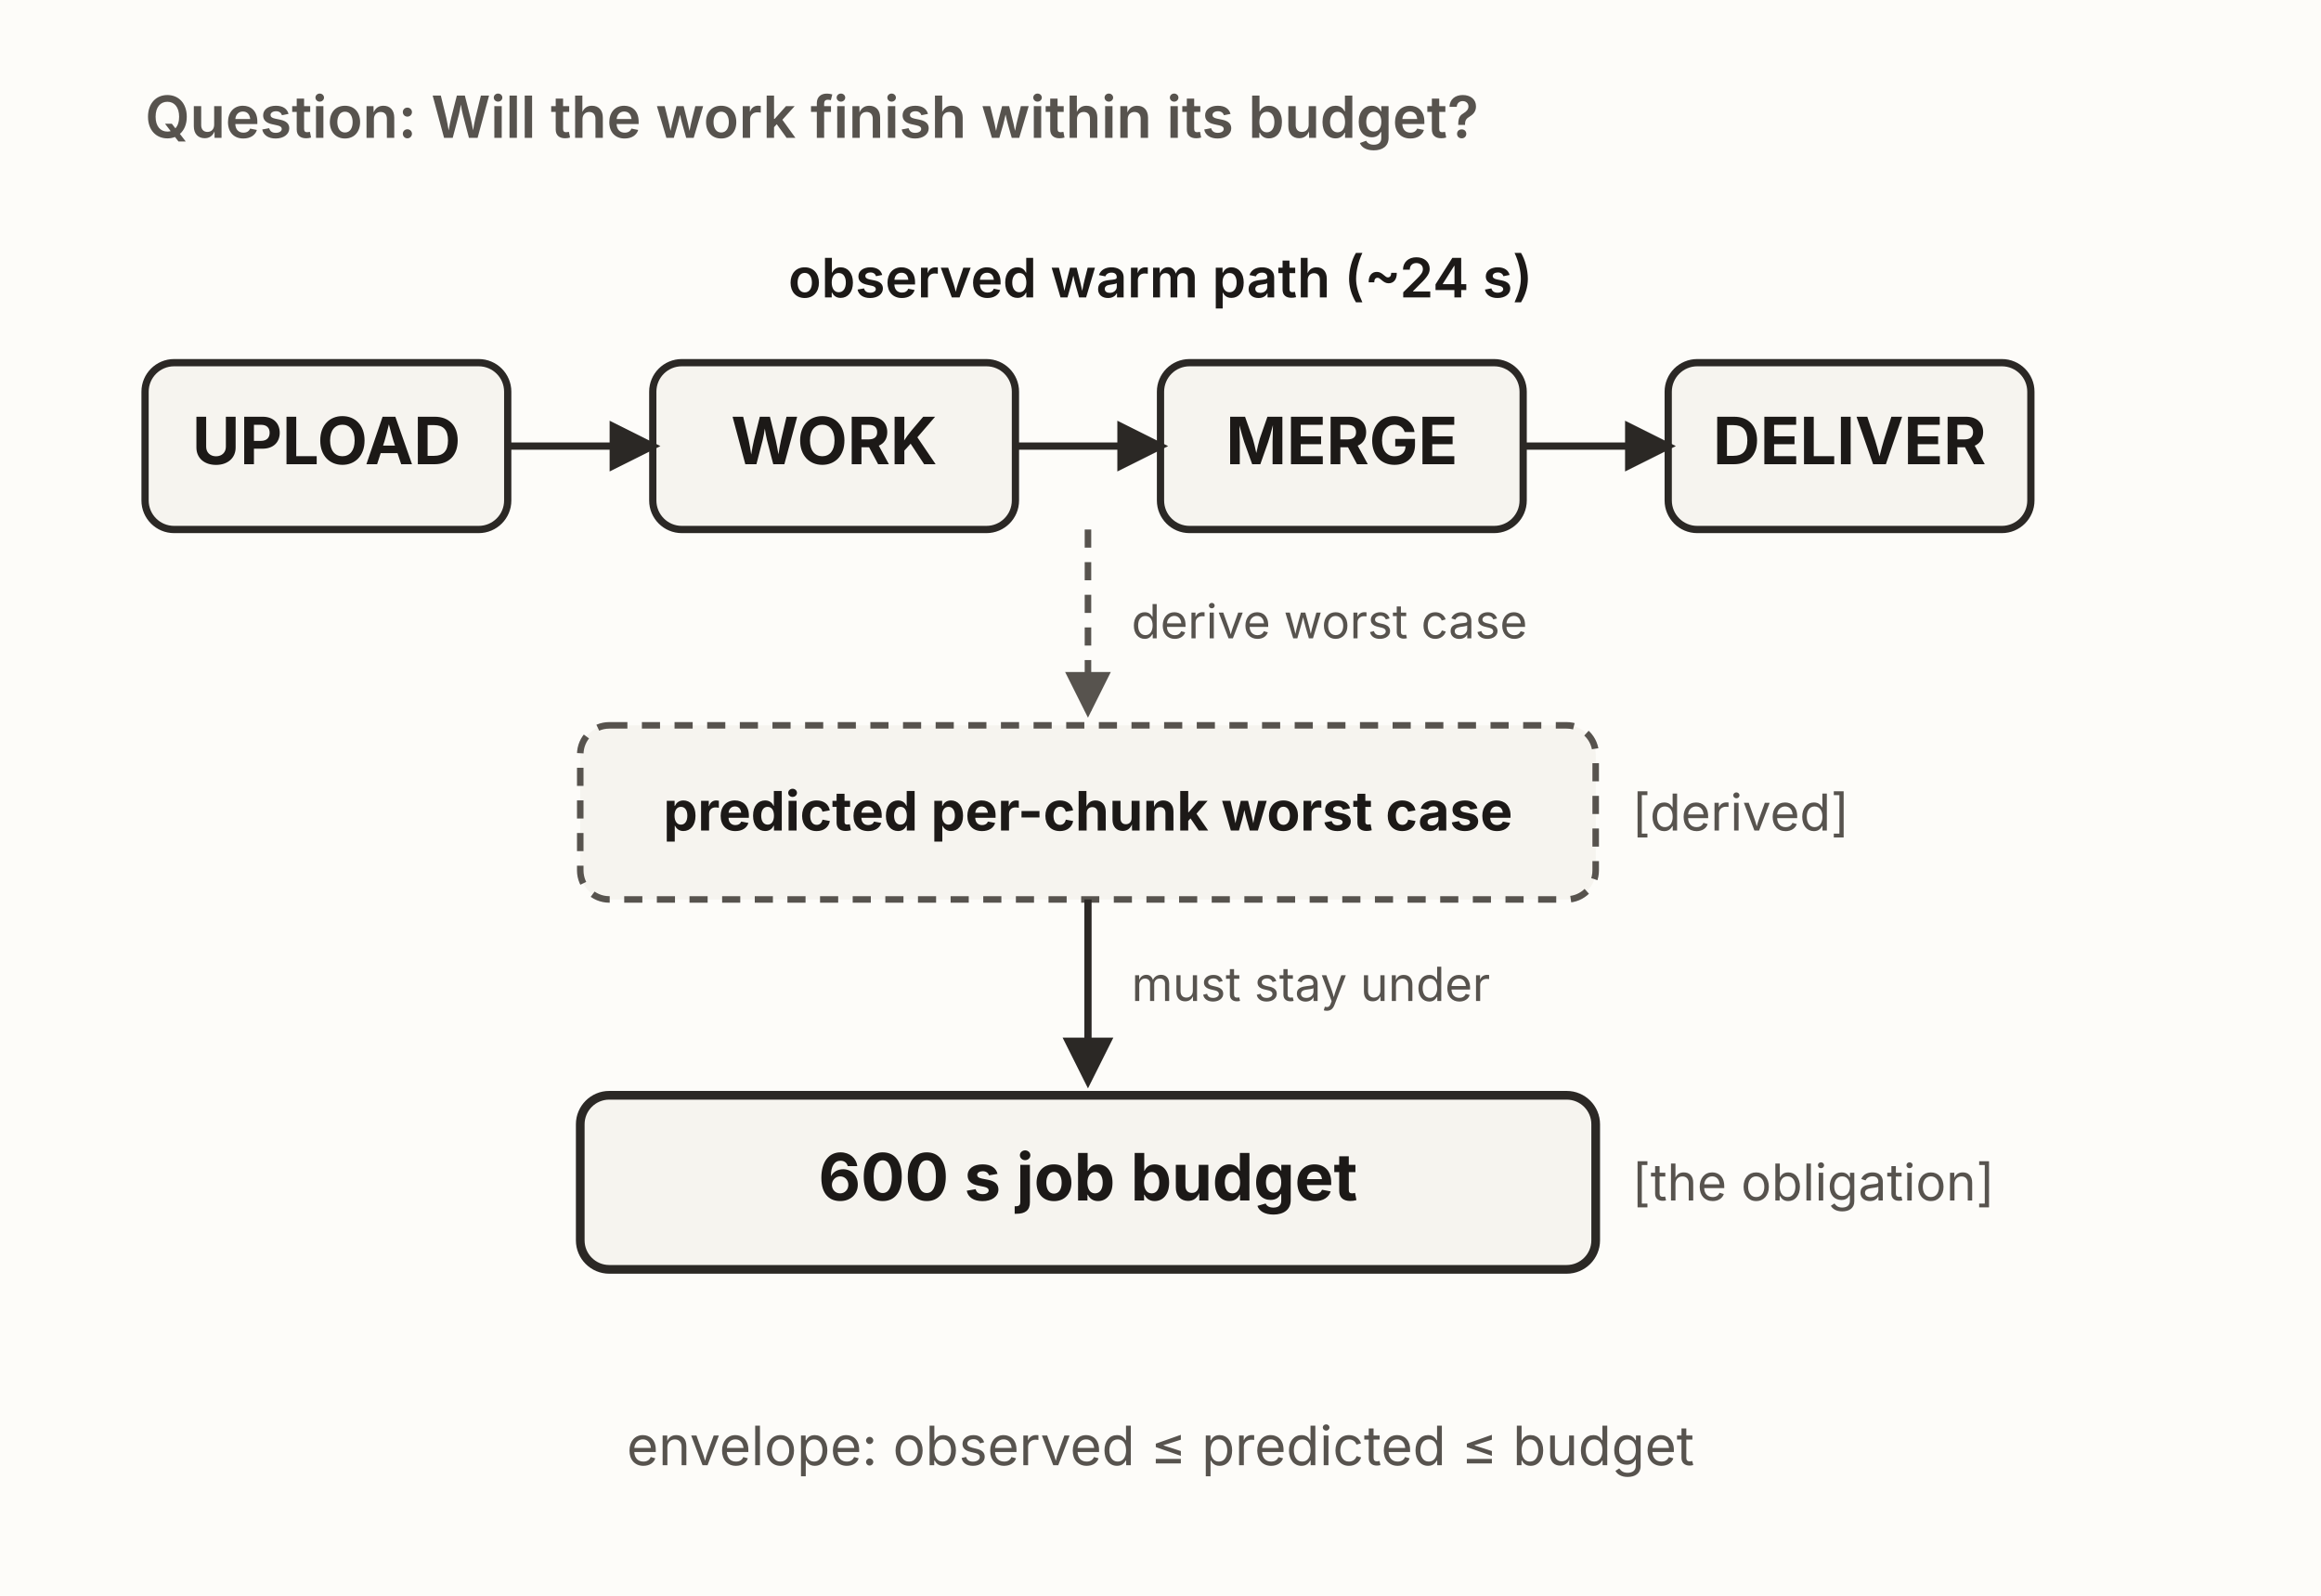
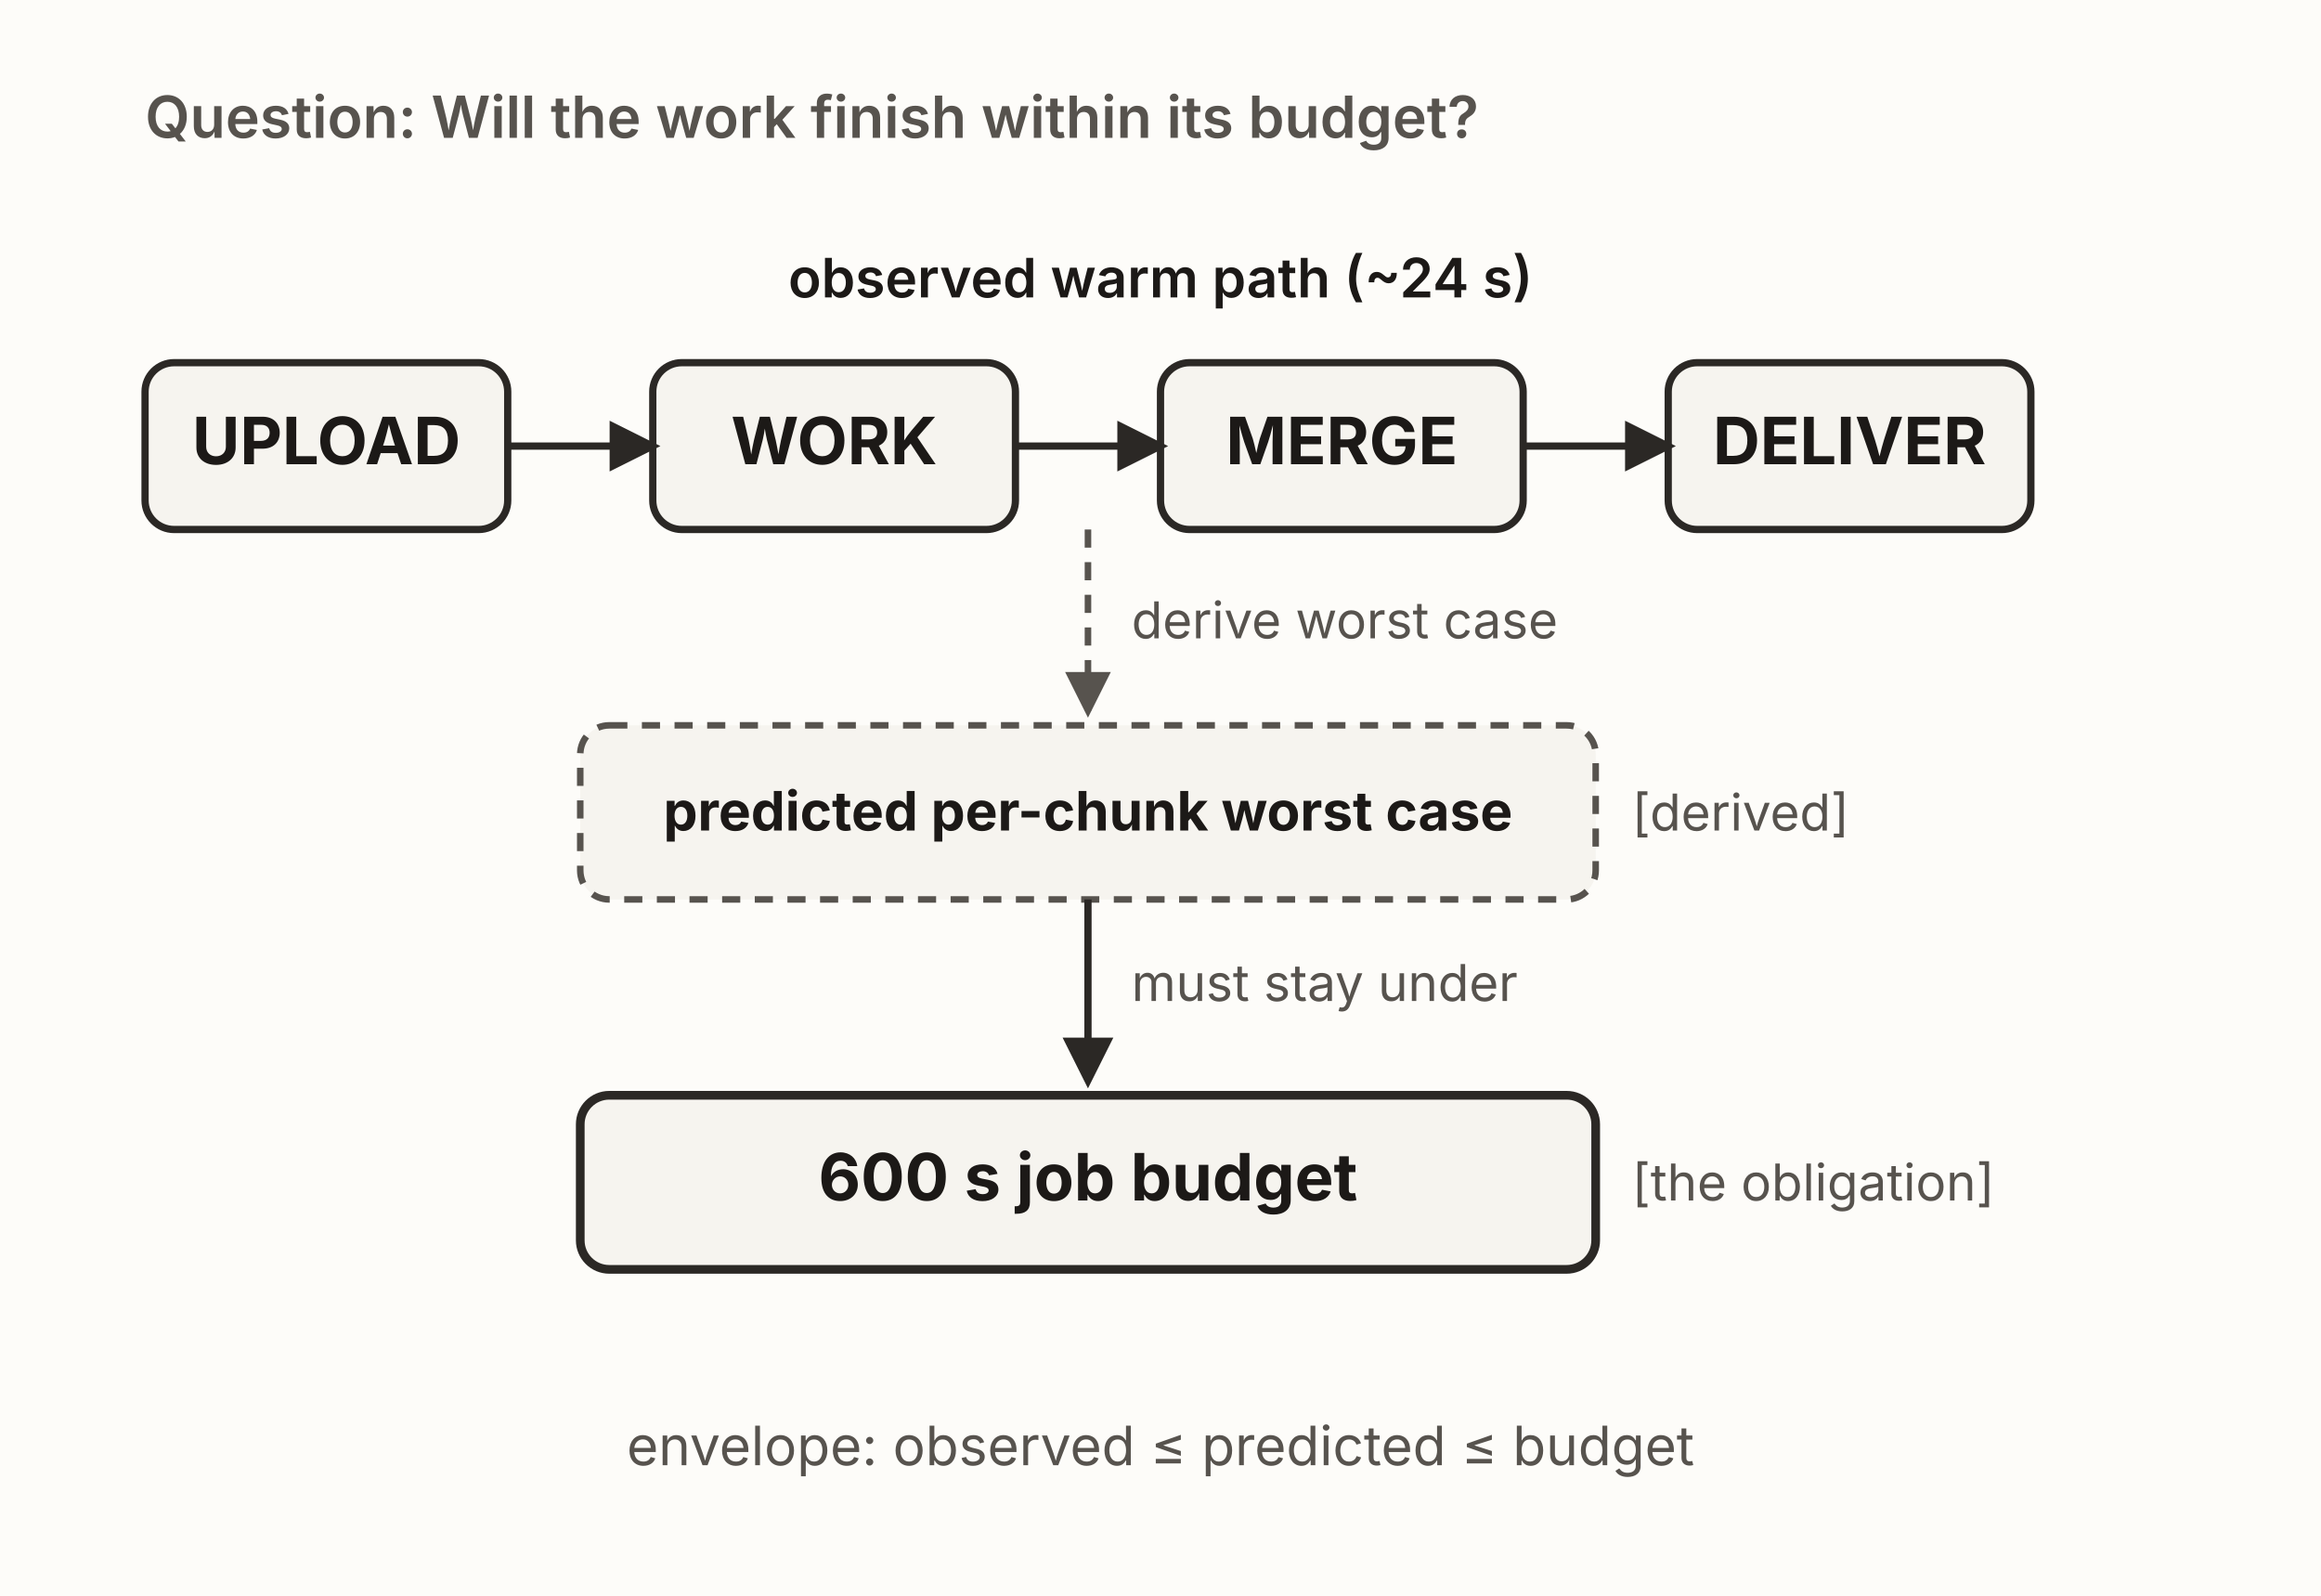
<svg xmlns="http://www.w3.org/2000/svg" viewBox="0 0 640 440" width="640" height="440" role="group" aria-labelledby="meTitle meDesc" font-family="'Source Sans 3', -apple-system, 'Segoe UI', sans-serif">
  <defs>
    <marker id="me-ar" viewBox="0 0 10 10" refX="8.5" refY="5" markerWidth="7" markerHeight="7" orient="auto">
      <path d="M0,0 L10,5 L0,10 z" fill="#2b2825" />
    </marker>
    <marker id="me-arM" viewBox="0 0 10 10" refX="8.5" refY="5" markerWidth="7" markerHeight="7" orient="auto">
      <path d="M0,0 L10,5 L0,10 z" fill="#57534e" />
    </marker>
  </defs>
  <rect x="0" y="0" width="640" height="440" fill="#fdfcf9" />
  <text x="40" y="38" font-size="16" font-weight="600" fill="#57534e">Question: Will the work finish within its budget?</text>
  <text x="320" y="82" text-anchor="middle" font-size="15" font-weight="600" fill="#1c1917">observed warm path (~24 s)</text>
  <rect x="40" y="100" width="100" height="46" rx="8" fill="#f6f4ef" stroke="#2b2825" stroke-width="2" />
  <text x="90" y="128" text-anchor="middle" font-size="18" font-weight="700" fill="#1c1917">UPLOAD</text>
  <rect x="180" y="100" width="100" height="46" rx="8" fill="#f6f4ef" stroke="#2b2825" stroke-width="2" />
  <text x="230" y="128" text-anchor="middle" font-size="18" font-weight="700" fill="#1c1917">WORK</text>
  <rect x="320" y="100" width="100" height="46" rx="8" fill="#f6f4ef" stroke="#2b2825" stroke-width="2" />
  <text x="370" y="128" text-anchor="middle" font-size="18" font-weight="700" fill="#1c1917">MERGE</text>
  <rect x="460" y="100" width="100" height="46" rx="8" fill="#f6f4ef" stroke="#2b2825" stroke-width="2" />
  <text x="510" y="128" text-anchor="middle" font-size="18" font-weight="700" fill="#1c1917">DELIVER</text>
  <line x1="140" y1="123" x2="180" y2="123" stroke="#2b2825" stroke-width="2" marker-end="url(#me-ar)" />
  <line x1="280" y1="123" x2="320" y2="123" stroke="#2b2825" stroke-width="2" marker-end="url(#me-ar)" />
  <line x1="420" y1="123" x2="460" y2="123" stroke="#2b2825" stroke-width="2" marker-end="url(#me-ar)" />
  <line x1="300" y1="146" x2="300" y2="196" stroke="#57534e" stroke-width="1.8" stroke-dasharray="5 4" marker-end="url(#me-arM)" />
-   <text x="312" y="176" font-size="13" fill="#57534e">derive worst case</text>
+   <text x="312" y="176" font-size="14" fill="#57534e">derive worst case</text>
  <rect x="160" y="200" width="280" height="48" rx="8" fill="#f6f4ef" stroke="#57534e" stroke-width="1.8" stroke-dasharray="5 4" />
  <text x="300" y="229" text-anchor="middle" font-size="15" font-weight="700" fill="#1c1917">predicted per-chunk worst case</text>
  <text x="450" y="229" font-size="14" fill="#57534e">[derived]</text>
  <line x1="300" y1="248" x2="300" y2="298" stroke="#2b2825" stroke-width="2" marker-end="url(#me-ar)" />
-   <text x="312" y="276" font-size="13" fill="#57534e">must stay under</text>
+   <text x="312" y="276" font-size="14" fill="#57534e">must stay under</text>
  <rect x="160" y="302" width="280" height="48" rx="8" fill="#f6f4ef" stroke="#2b2825" stroke-width="2.4" />
  <text x="300" y="331" text-anchor="middle" font-size="18" font-weight="700" fill="#1c1917">600 s job budget</text>
  <text x="450" y="331" font-size="14" fill="#57534e">[the obligation]</text>
  <text x="320" y="404" text-anchor="middle" font-size="15" fill="#57534e">envelope:  observed  ≤  predicted  ≤  budget</text>
</svg>
